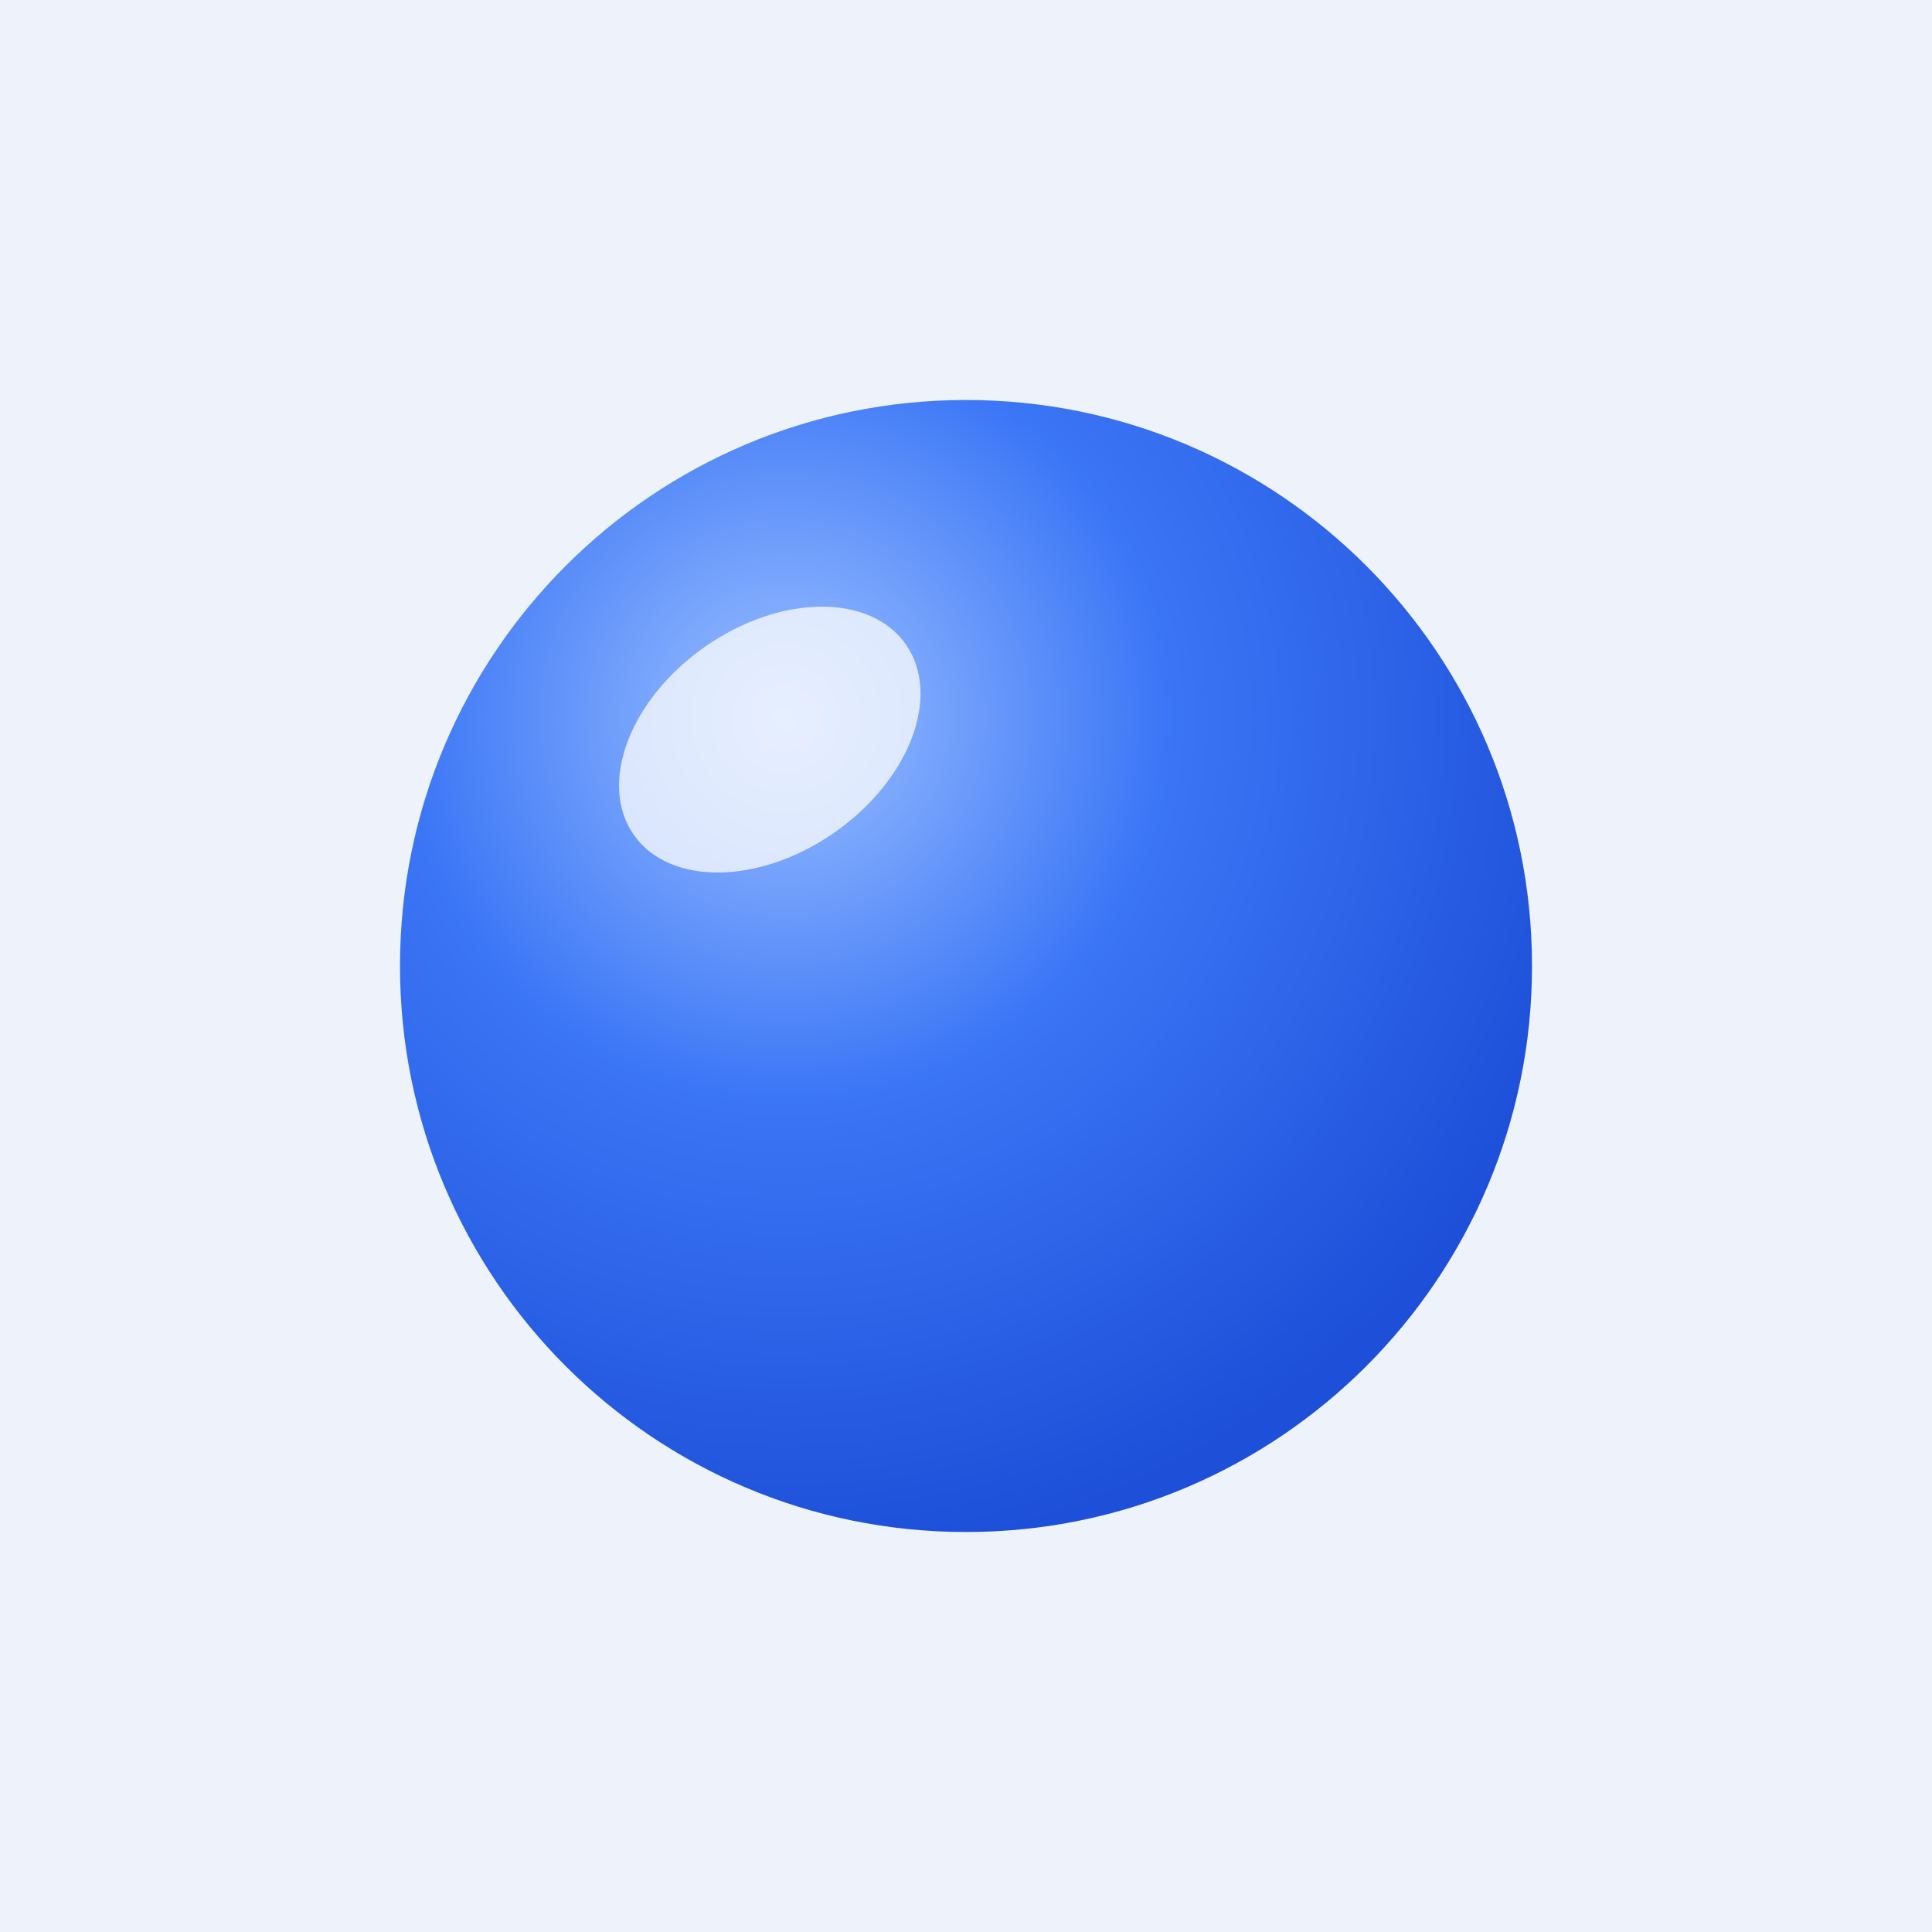
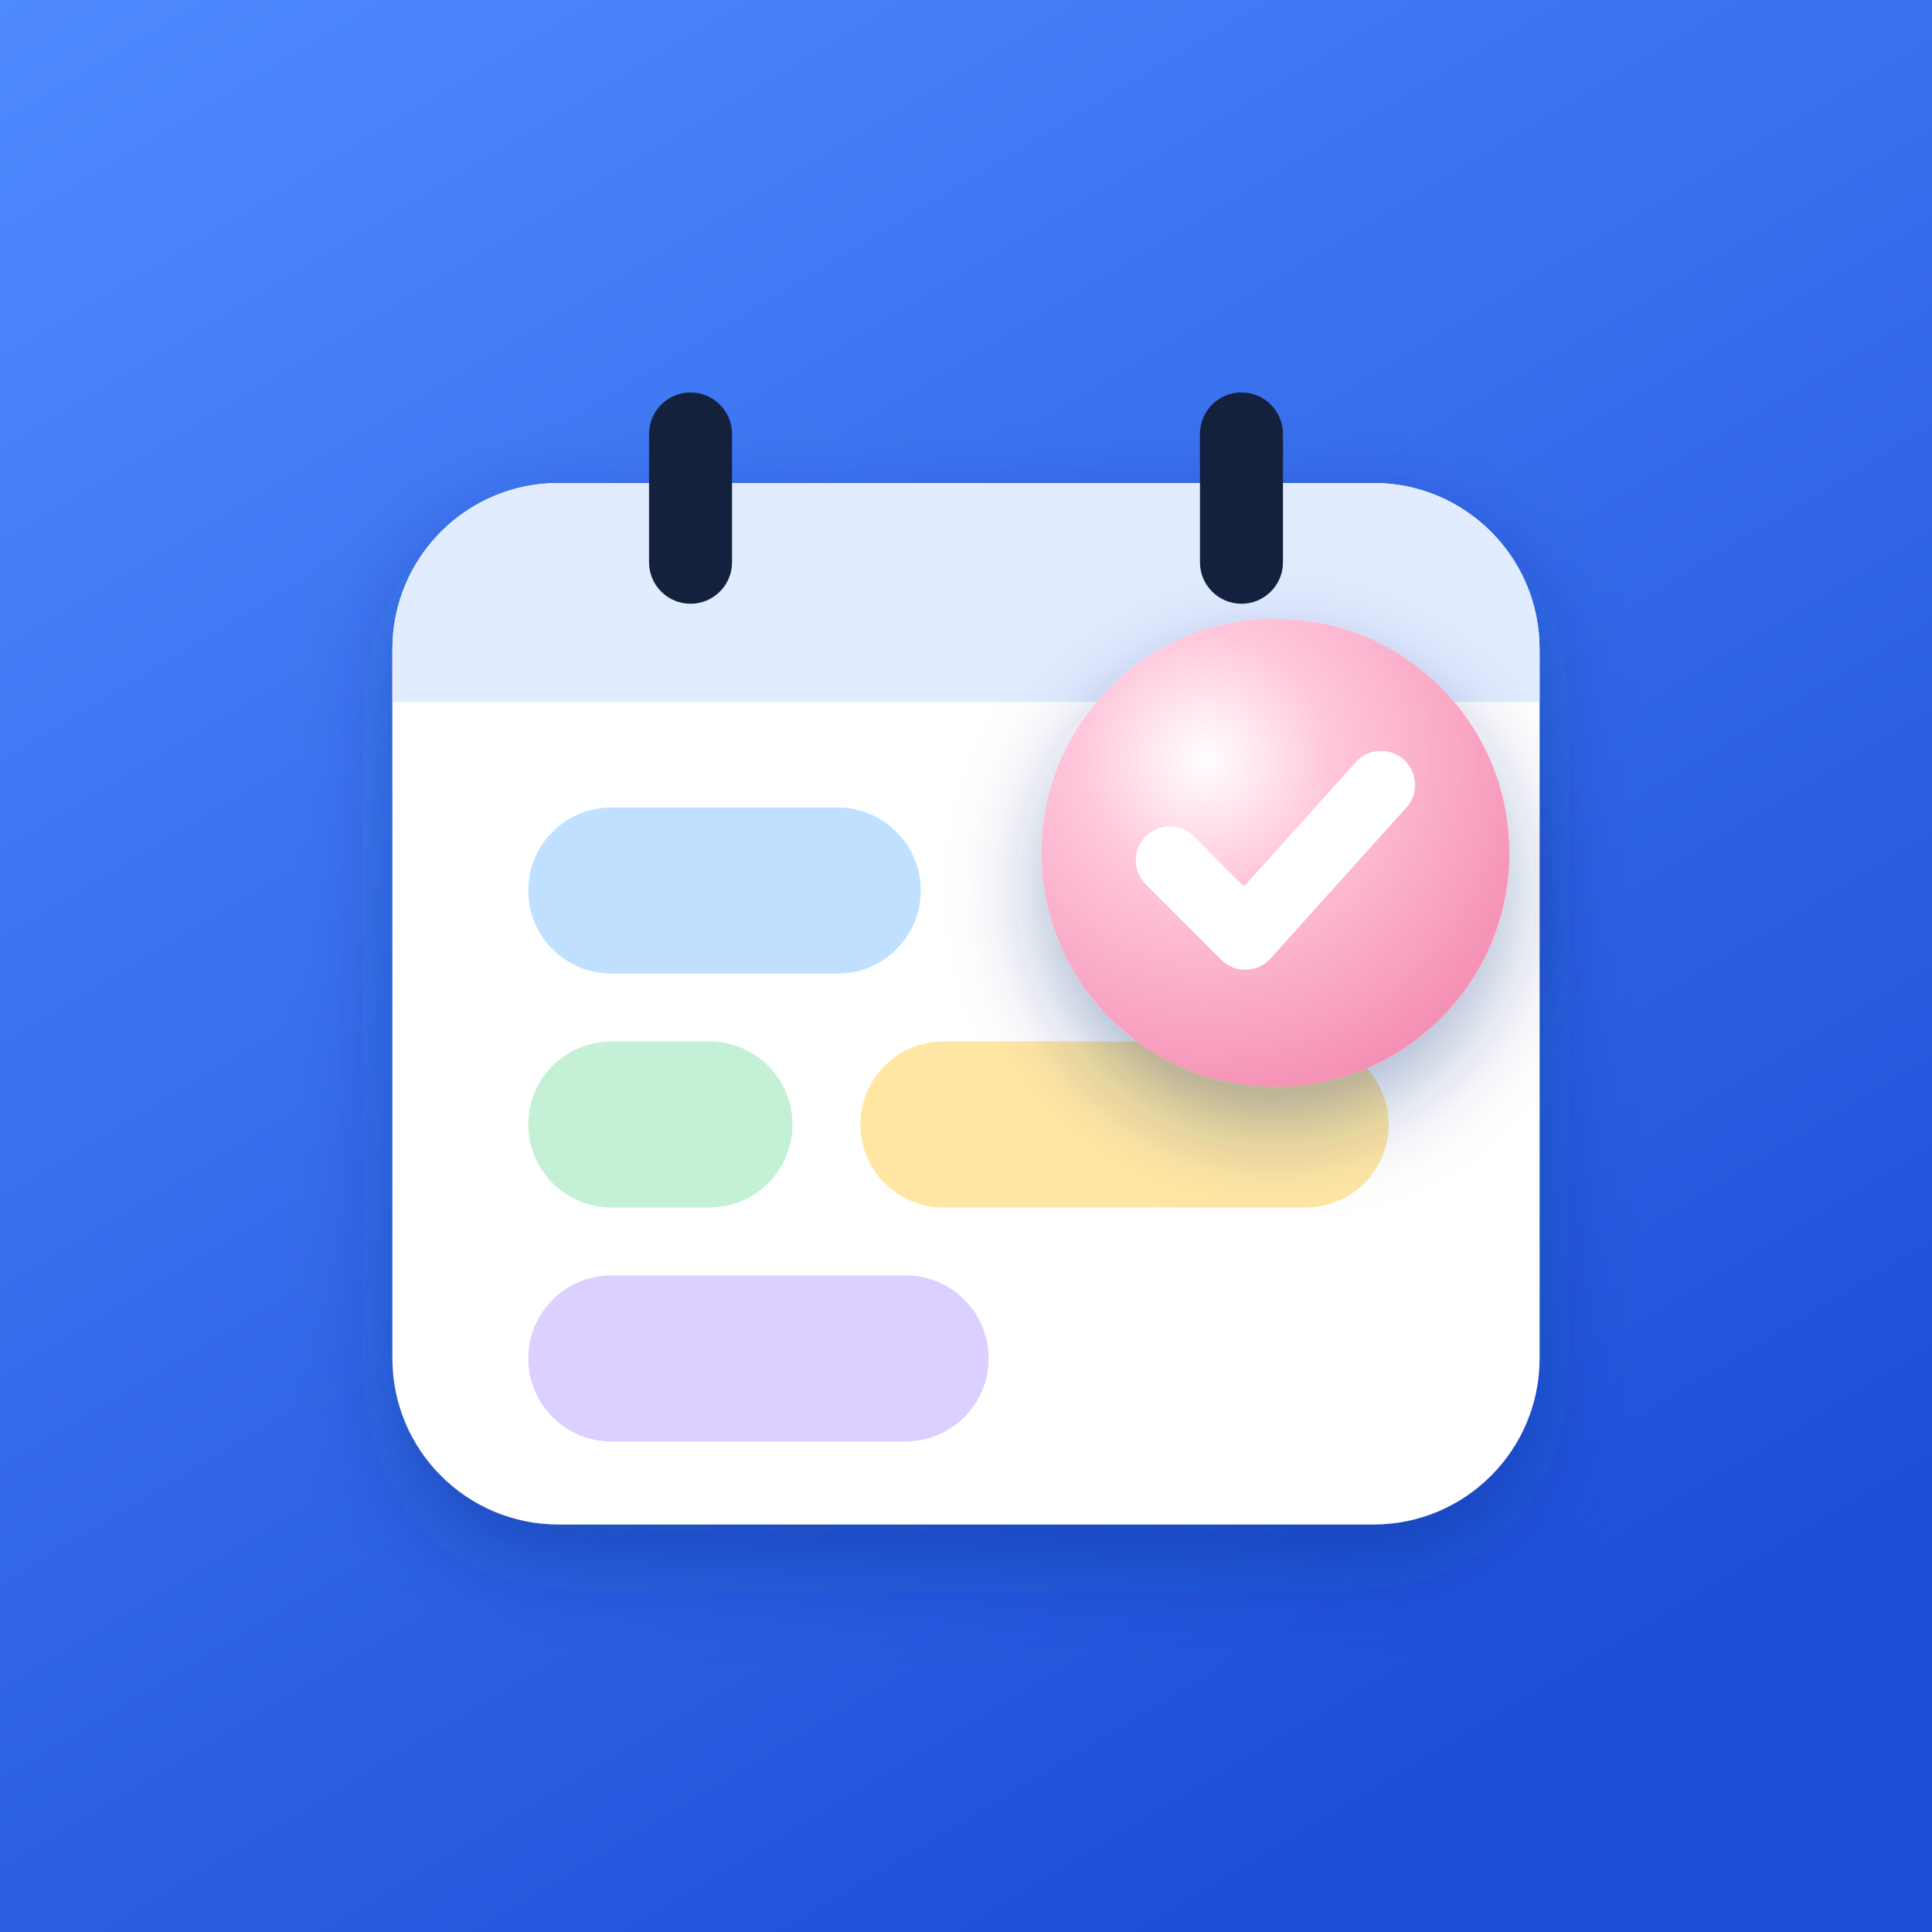
<svg xmlns="http://www.w3.org/2000/svg" viewBox="0 0 512 512">
  <defs>
-     <radialGradient id="g" cx="34%" cy="28%" r="75%">
-       <stop offset="0" stop-color="#9cc0ff" />
-       <stop offset="0.45" stop-color="#3b76f6" />
+     <linearGradient id="bg" x1="0" y1="0" x2="0.6" y2="1">
+       <stop offset="0" stop-color="#4f8bff" />
      <stop offset="1" stop-color="#1d4fd8" />
+     </linearGradient>
+     <radialGradient id="pk" cx="35%" cy="30%" r="75%">
+       <stop offset="0" stop-color="#fff" />
+       <stop offset=".35" stop-color="#ffc8dc" />
+       <stop offset="1" stop-color="#f58fb4" />
    </radialGradient>
+     <filter id="sh" x="-30%" y="-30%" width="160%" height="160%">
+       <feDropShadow dx="0" dy="10" stdDeviation="12" flood-color="#0b2a7a" flood-opacity=".35" />
+     </filter>
  </defs>
-   <rect width="512" height="512" fill="#eef3fb" />
-   <circle cx="256" cy="256" r="150" fill="url(#g)" />
-   <ellipse cx="204" cy="196" rx="44" ry="30" fill="#ffffff" opacity="0.75" transform="rotate(-35 204 196)" />
+   <rect width="512" height="512" fill="url(#bg)" />
+   <g filter="url(#sh)">
+     <rect x="104" y="128" width="304" height="276" rx="44" fill="#fff" />
+     <path d="M104 172a44 44 0 0 1 44-44h216a44 44 0 0 1 44 44v14H104z" fill="#e2ecff" />
+   </g>
+   <rect x="172" y="104" width="22" height="56" rx="11" fill="#14213d" />
+   <rect x="318" y="104" width="22" height="56" rx="11" fill="#14213d" />
+   <g>
+     <rect x="140" y="214" width="104" height="44" rx="22" fill="#bfe0ff" />
+     <rect x="140" y="276" width="70" height="44" rx="22" fill="#c4f0d6" />
+     <rect x="228" y="276" width="140" height="44" rx="22" fill="#ffe7a3" />
+     <rect x="140" y="338" width="122" height="44" rx="22" fill="#dbd0ff" />
+   </g>
+   <g filter="url(#sh)">
+     <circle cx="338" cy="226" r="62" fill="url(#pk)" />
+     <path d="M310 228l20 20 36-40" fill="none" stroke="#fff" stroke-width="18" stroke-linecap="round" stroke-linejoin="round" />
+   </g>
</svg>
